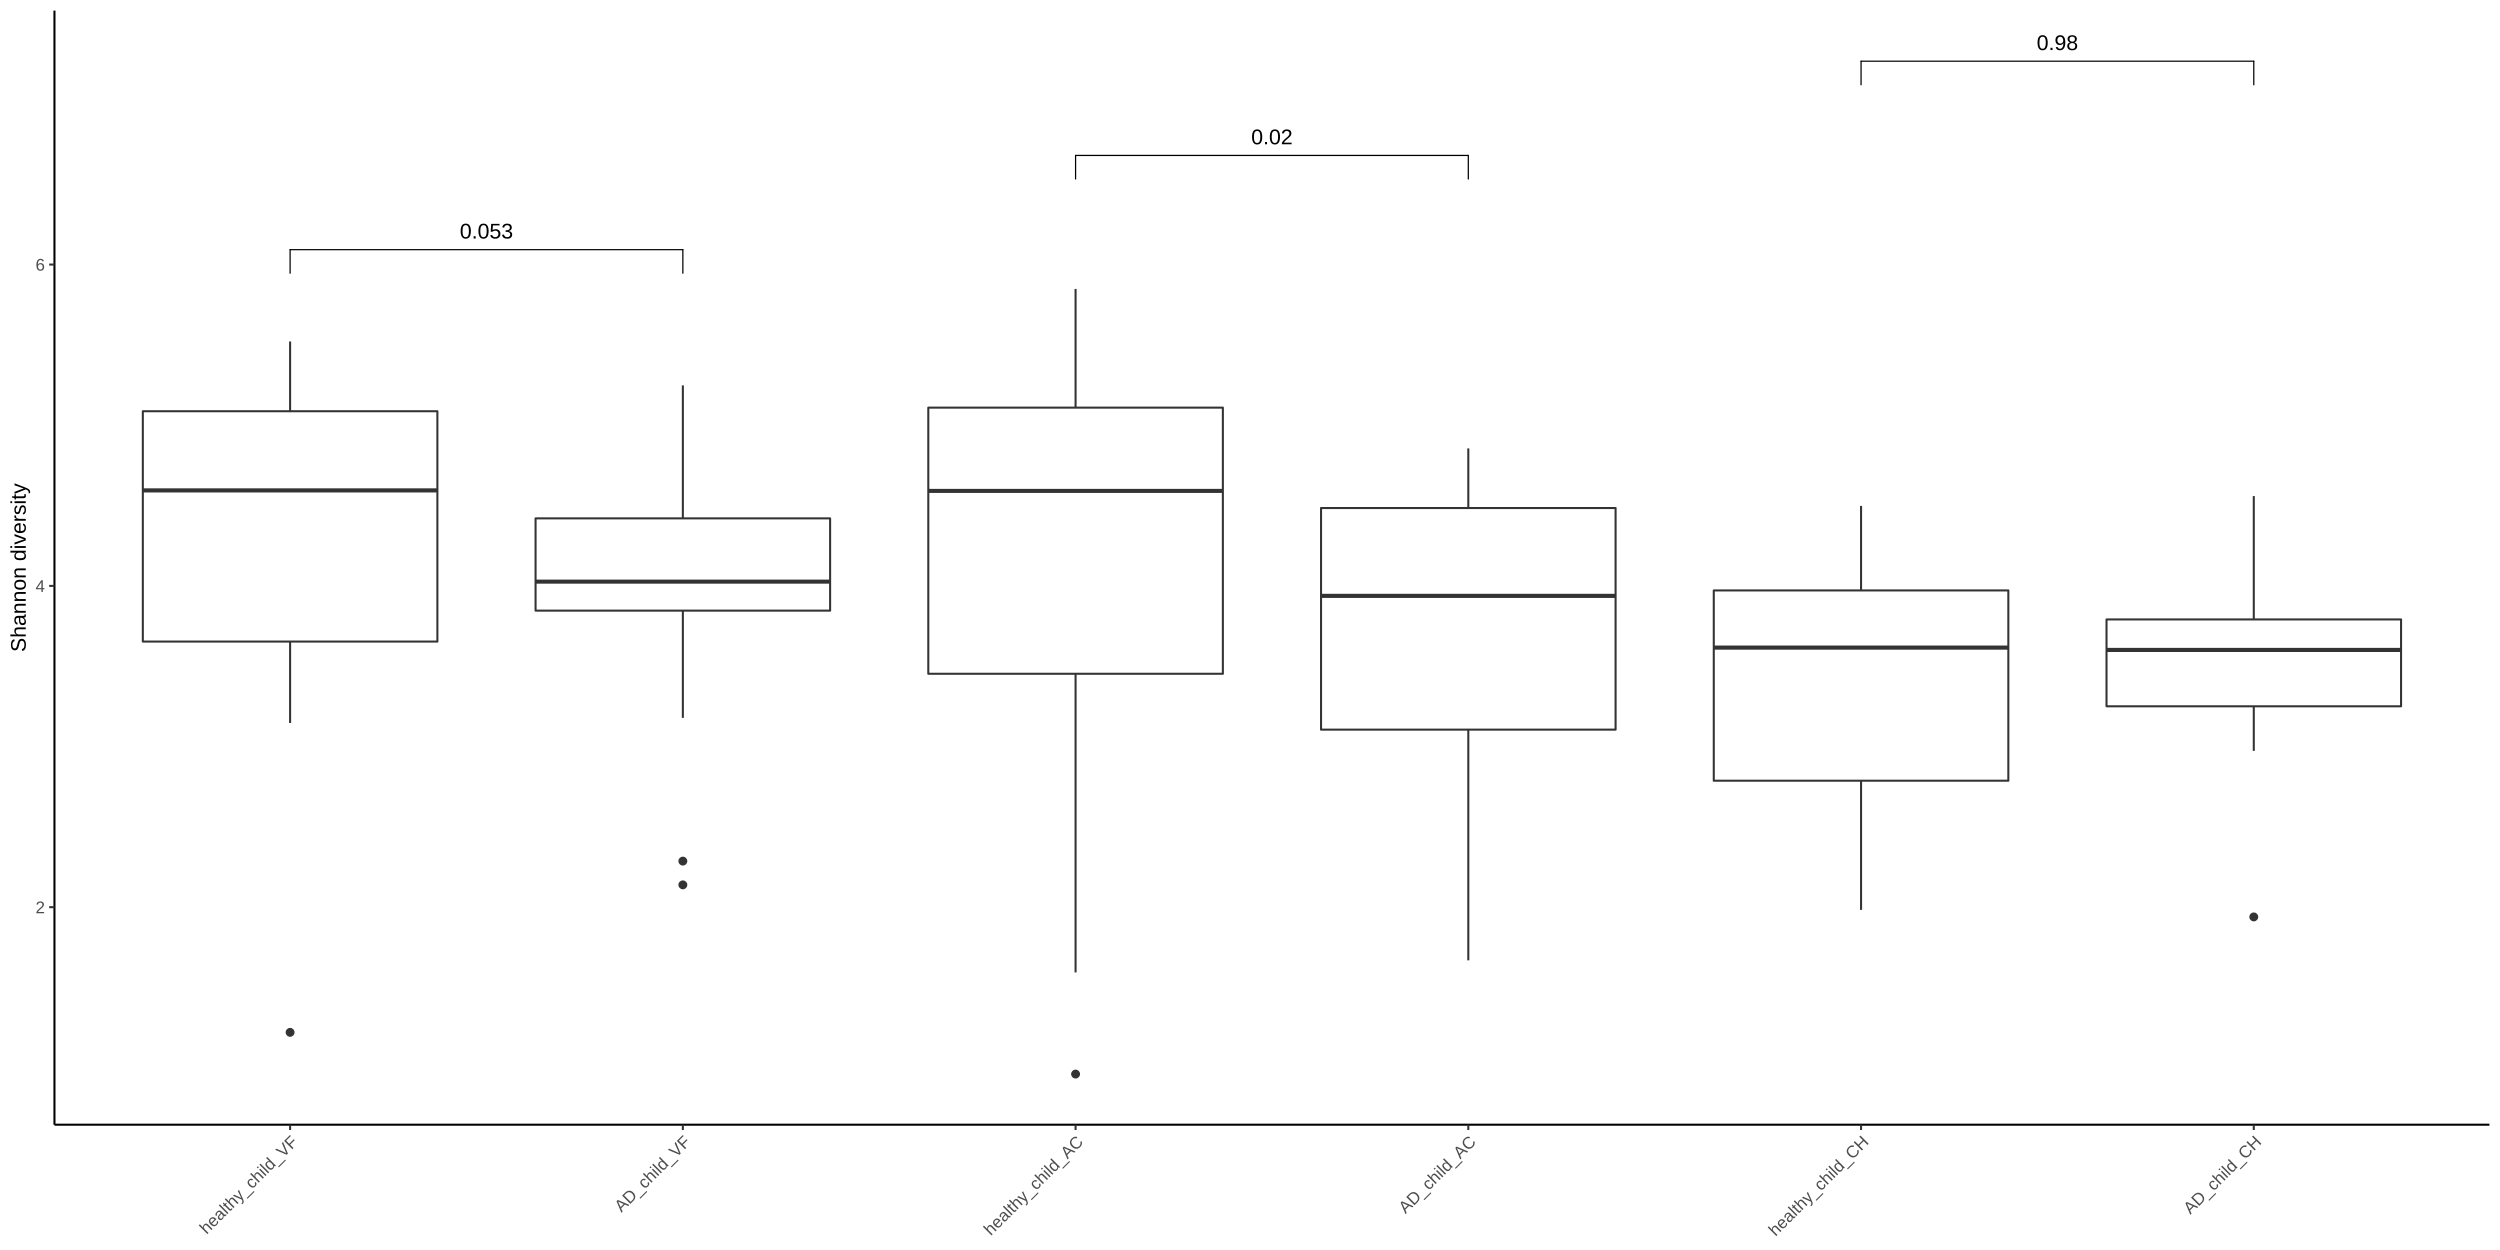
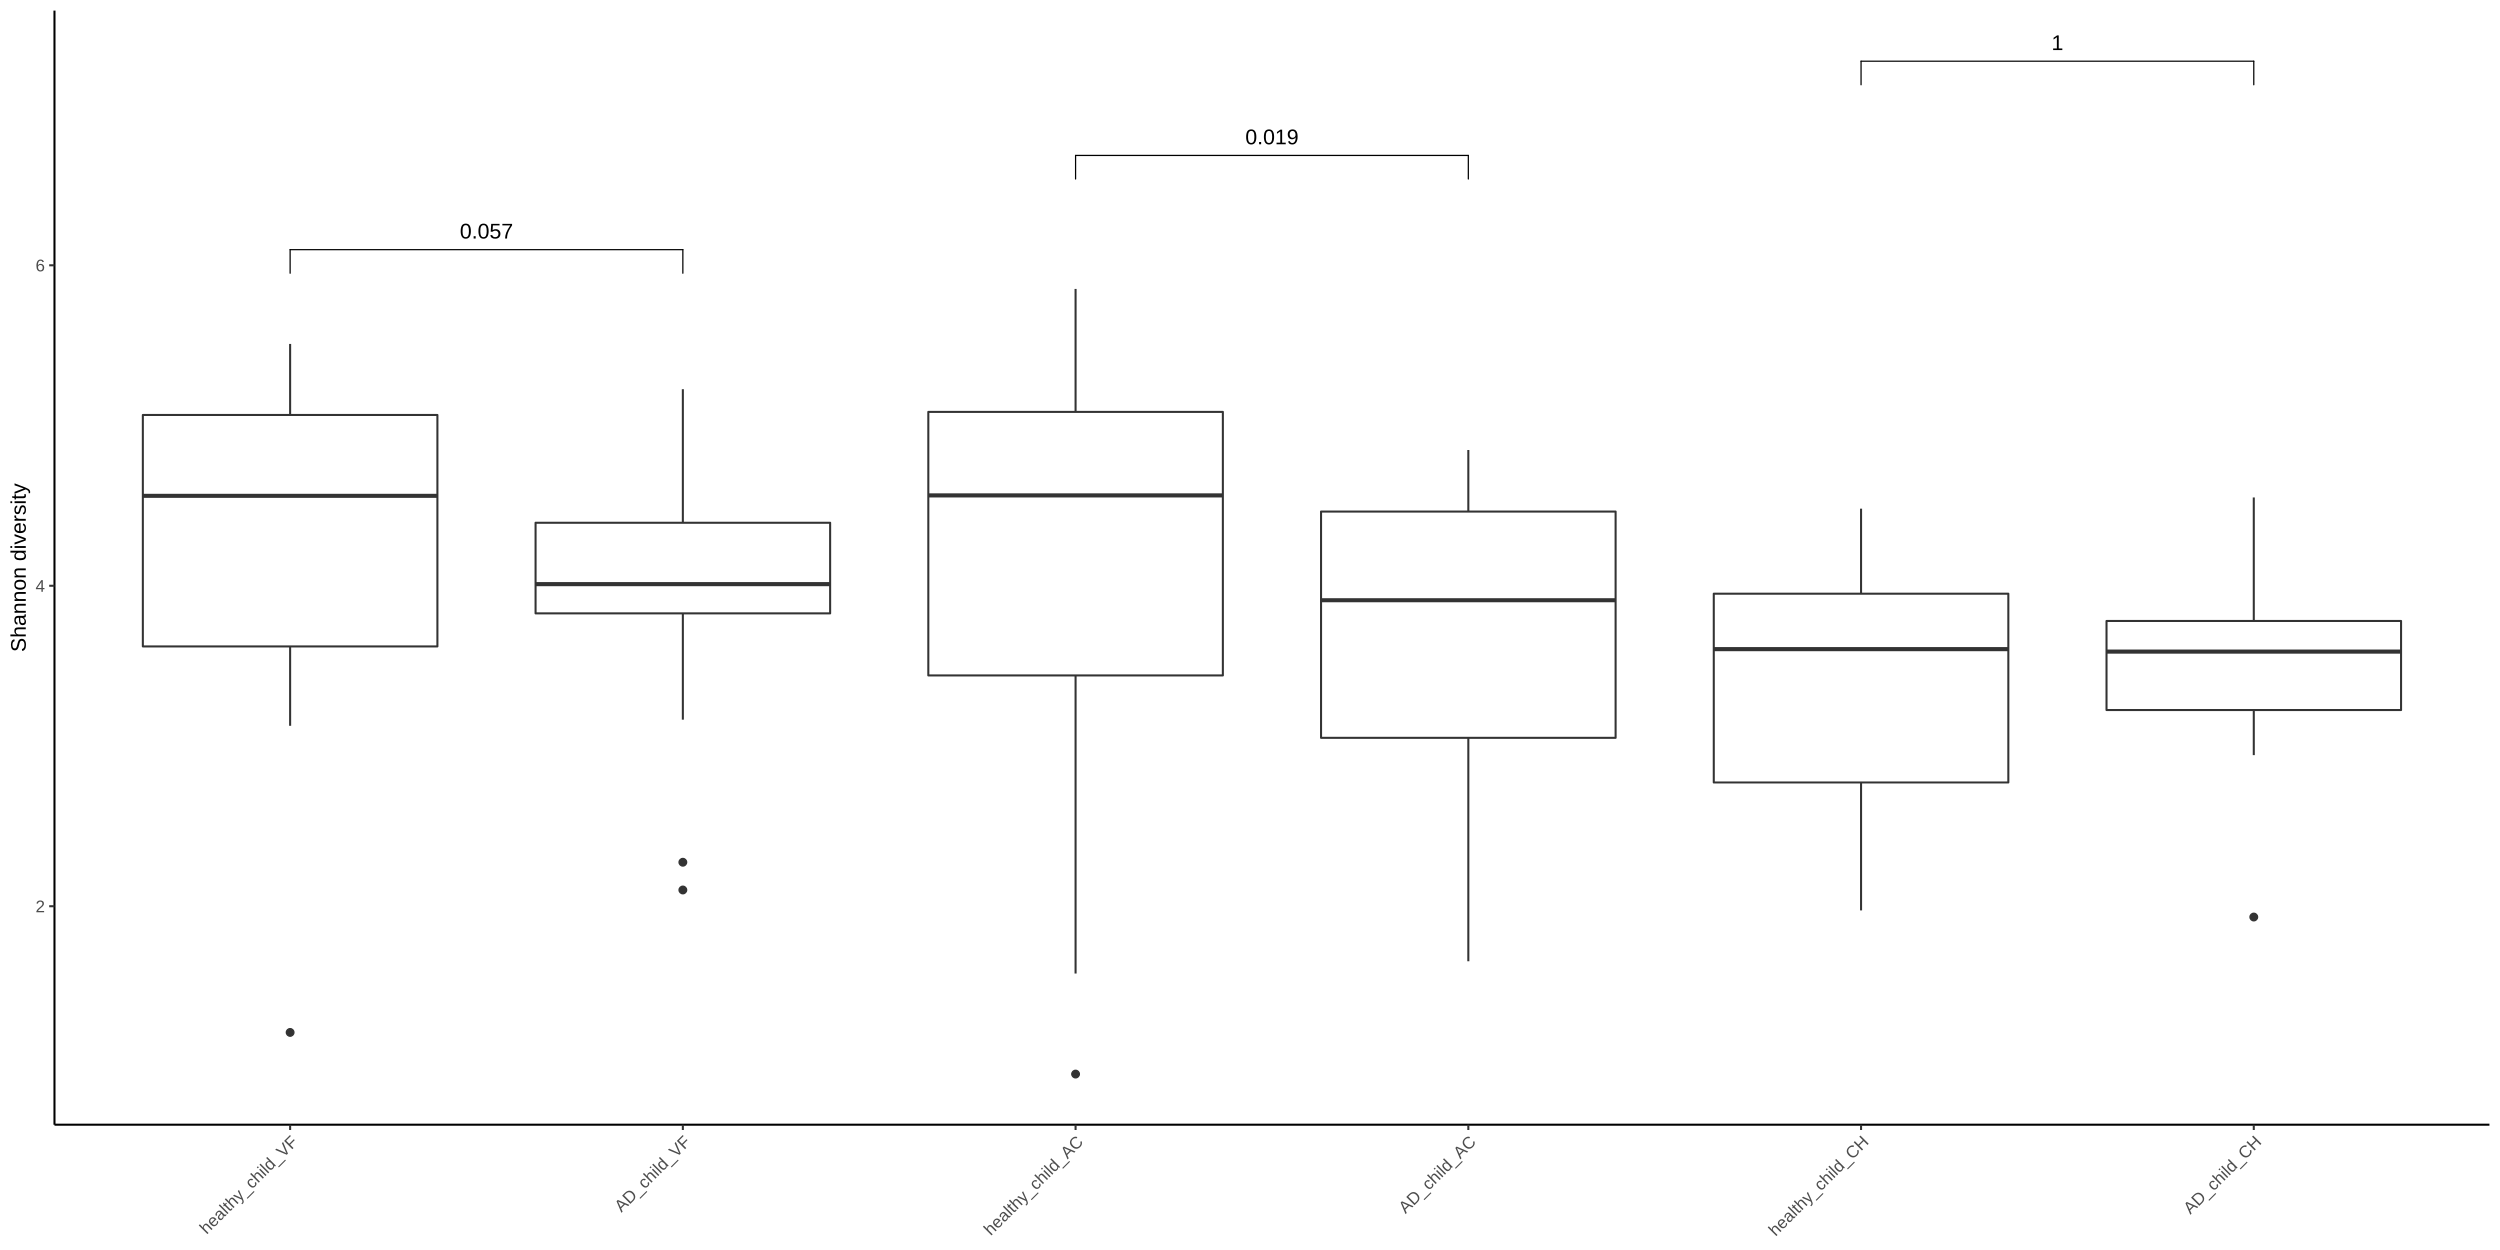
- <svg xmlns="http://www.w3.org/2000/svg" viewBox="0 0 1296.00 648.00">
+ <svg xmlns="http://www.w3.org/2000/svg" class="svglite" width="1296.00pt" height="648.00pt" viewBox="0 0 1296.00 648.00">
  <defs>
    <style type="text/css">
-     line, polyline, polygon, path, rect, circle {
+     .svglite line, .svglite polyline, .svglite polygon, .svglite path, .svglite rect, .svglite circle {
      fill: none;
      stroke: #000000;
      stroke-linecap: round;
      stroke-linejoin: round;
      stroke-miterlimit: 10.00;
    }
  </style>
  </defs>
  <rect width="100%" height="100%" style="stroke: none; fill: #FFFFFF;" />
-   <rect x="0" y="0.00" width="1296.00" height="648.00" style="stroke-width: 1.07; stroke: #FFFFFF; fill: #FFFFFF;" />
  <defs>
-     <clipPath id="cpMjguMjN8MTI5MC41Mnw1ODMuMDV8NS40OA==">
-       <rect x="28.23" y="5.48" width="1262.29" height="577.57" />
-     </clipPath>
-   </defs>
-   <rect x="28.23" y="5.48" width="1262.29" height="577.57" style="stroke-width: 1.07; stroke: none; fill: #FFFFFF;" clip-path="url(#cpMjguMjN8MTI5MC41Mnw1ODMuMDV8NS40OA==)" />
-   <circle cx="150.39" cy="535.17" r="1.95" style="stroke-width: 0.71; stroke: #333333; fill: #333333;" clip-path="url(#cpMjguMjN8MTI5MC41Mnw1ODMuMDV8NS40OA==)" />
-   <line x1="150.39" y1="213.17" x2="150.39" y2="177.02" style="stroke-width: 1.07; stroke: #333333; stroke-linecap: butt;" clip-path="url(#cpMjguMjN8MTI5MC41Mnw1ODMuMDV8NS40OA==)" />
-   <line x1="150.39" y1="332.59" x2="150.39" y2="374.81" style="stroke-width: 1.07; stroke: #333333; stroke-linecap: butt;" clip-path="url(#cpMjguMjN8MTI5MC41Mnw1ODMuMDV8NS40OA==)" />
-   <polygon points="74.04,213.17 74.04,332.59 226.74,332.59 226.74,213.17 74.04,213.17 " style="stroke-width: 1.07; stroke: #333333; fill: #FFFFFF;" clip-path="url(#cpMjguMjN8MTI5MC41Mnw1ODMuMDV8NS40OA==)" />
-   <line x1="74.04" y1="254.23" x2="226.74" y2="254.23" style="stroke-width: 2.13; stroke: #333333; stroke-linecap: butt;" clip-path="url(#cpMjguMjN8MTI5MC41Mnw1ODMuMDV8NS40OA==)" />
-   <circle cx="353.99" cy="446.40" r="1.95" style="stroke-width: 0.71; stroke: #333333; fill: #333333;" clip-path="url(#cpMjguMjN8MTI5MC41Mnw1ODMuMDV8NS40OA==)" />
-   <circle cx="353.99" cy="458.71" r="1.95" style="stroke-width: 0.71; stroke: #333333; fill: #333333;" clip-path="url(#cpMjguMjN8MTI5MC41Mnw1ODMuMDV8NS40OA==)" />
-   <line x1="353.99" y1="268.73" x2="353.99" y2="199.79" style="stroke-width: 1.07; stroke: #333333; stroke-linecap: butt;" clip-path="url(#cpMjguMjN8MTI5MC41Mnw1ODMuMDV8NS40OA==)" />
-   <line x1="353.99" y1="316.55" x2="353.99" y2="372.15" style="stroke-width: 1.07; stroke: #333333; stroke-linecap: butt;" clip-path="url(#cpMjguMjN8MTI5MC41Mnw1ODMuMDV8NS40OA==)" />
-   <polygon points="277.64,268.73 277.64,316.55 430.33,316.55 430.33,268.73 277.64,268.73 " style="stroke-width: 1.07; stroke: #333333; fill: #FFFFFF;" clip-path="url(#cpMjguMjN8MTI5MC41Mnw1ODMuMDV8NS40OA==)" />
-   <line x1="277.64" y1="301.52" x2="430.33" y2="301.52" style="stroke-width: 2.13; stroke: #333333; stroke-linecap: butt;" clip-path="url(#cpMjguMjN8MTI5MC41Mnw1ODMuMDV8NS40OA==)" />
-   <circle cx="557.58" cy="556.80" r="1.95" style="stroke-width: 0.71; stroke: #333333; fill: #333333;" clip-path="url(#cpMjguMjN8MTI5MC41Mnw1ODMuMDV8NS40OA==)" />
-   <line x1="557.58" y1="211.32" x2="557.58" y2="149.77" style="stroke-width: 1.07; stroke: #333333; stroke-linecap: butt;" clip-path="url(#cpMjguMjN8MTI5MC41Mnw1ODMuMDV8NS40OA==)" />
-   <line x1="557.58" y1="349.28" x2="557.58" y2="504.08" style="stroke-width: 1.07; stroke: #333333; stroke-linecap: butt;" clip-path="url(#cpMjguMjN8MTI5MC41Mnw1ODMuMDV8NS40OA==)" />
-   <polygon points="481.23,211.32 481.23,349.28 633.93,349.28 633.93,211.32 481.23,211.32 " style="stroke-width: 1.07; stroke: #333333; fill: #FFFFFF;" clip-path="url(#cpMjguMjN8MTI5MC41Mnw1ODMuMDV8NS40OA==)" />
-   <line x1="481.23" y1="254.48" x2="633.93" y2="254.48" style="stroke-width: 2.13; stroke: #333333; stroke-linecap: butt;" clip-path="url(#cpMjguMjN8MTI5MC41Mnw1ODMuMDV8NS40OA==)" />
-   <line x1="761.17" y1="263.35" x2="761.17" y2="232.44" style="stroke-width: 1.07; stroke: #333333; stroke-linecap: butt;" clip-path="url(#cpMjguMjN8MTI5MC41Mnw1ODMuMDV8NS40OA==)" />
-   <line x1="761.17" y1="378.25" x2="761.17" y2="497.84" style="stroke-width: 1.07; stroke: #333333; stroke-linecap: butt;" clip-path="url(#cpMjguMjN8MTI5MC41Mnw1ODMuMDV8NS40OA==)" />
-   <polygon points="684.83,263.35 684.83,378.25 837.52,378.25 837.52,263.35 684.83,263.35 " style="stroke-width: 1.07; stroke: #333333; fill: #FFFFFF;" clip-path="url(#cpMjguMjN8MTI5MC41Mnw1ODMuMDV8NS40OA==)" />
-   <line x1="684.83" y1="308.90" x2="837.52" y2="308.90" style="stroke-width: 2.13; stroke: #333333; stroke-linecap: butt;" clip-path="url(#cpMjguMjN8MTI5MC41Mnw1ODMuMDV8NS40OA==)" />
-   <line x1="964.77" y1="306.08" x2="964.77" y2="262.29" style="stroke-width: 1.07; stroke: #333333; stroke-linecap: butt;" clip-path="url(#cpMjguMjN8MTI5MC41Mnw1ODMuMDV8NS40OA==)" />
-   <line x1="964.77" y1="404.73" x2="964.77" y2="471.66" style="stroke-width: 1.07; stroke: #333333; stroke-linecap: butt;" clip-path="url(#cpMjguMjN8MTI5MC41Mnw1ODMuMDV8NS40OA==)" />
-   <polygon points="888.42,306.08 888.42,404.73 1041.12,404.73 1041.12,306.08 888.42,306.08 " style="stroke-width: 1.07; stroke: #333333; fill: #FFFFFF;" clip-path="url(#cpMjguMjN8MTI5MC41Mnw1ODMuMDV8NS40OA==)" />
-   <line x1="888.42" y1="335.71" x2="1041.12" y2="335.71" style="stroke-width: 2.13; stroke: #333333; stroke-linecap: butt;" clip-path="url(#cpMjguMjN8MTI5MC41Mnw1ODMuMDV8NS40OA==)" />
-   <circle cx="1168.36" cy="475.33" r="1.95" style="stroke-width: 0.71; stroke: #333333; fill: #333333;" clip-path="url(#cpMjguMjN8MTI5MC41Mnw1ODMuMDV8NS40OA==)" />
-   <line x1="1168.36" y1="321.11" x2="1168.36" y2="257.16" style="stroke-width: 1.07; stroke: #333333; stroke-linecap: butt;" clip-path="url(#cpMjguMjN8MTI5MC41Mnw1ODMuMDV8NS40OA==)" />
-   <line x1="1168.36" y1="366.13" x2="1168.36" y2="389.26" style="stroke-width: 1.07; stroke: #333333; stroke-linecap: butt;" clip-path="url(#cpMjguMjN8MTI5MC41Mnw1ODMuMDV8NS40OA==)" />
-   <polygon points="1092.02,321.11 1092.02,366.13 1244.71,366.13 1244.71,321.11 1092.02,321.11 " style="stroke-width: 1.07; stroke: #333333; fill: #FFFFFF;" clip-path="url(#cpMjguMjN8MTI5MC41Mnw1ODMuMDV8NS40OA==)" />
-   <line x1="1092.02" y1="336.93" x2="1244.71" y2="336.93" style="stroke-width: 2.13; stroke: #333333; stroke-linecap: butt;" clip-path="url(#cpMjguMjN8MTI5MC41Mnw1ODMuMDV8NS40OA==)" />
-   <g clip-path="url(#cpMjguMjN8MTI5MC41Mnw1ODMuMDV8NS40OA==)">
-     <text x="648.63" y="74.80" style="font-size: 11.04px; font-family: Arial;" textLength="21.49px" lengthAdjust="spacingAndGlyphs">0.02</text>
-   </g>
-   <line x1="761.17" y1="92.79" x2="761.17" y2="80.58" style="stroke-width: 0.64;" clip-path="url(#cpMjguMjN8MTI5MC41Mnw1ODMuMDV8NS40OA==)" />
-   <line x1="761.17" y1="80.58" x2="557.58" y2="80.58" style="stroke-width: 0.64;" clip-path="url(#cpMjguMjN8MTI5MC41Mnw1ODMuMDV8NS40OA==)" />
-   <line x1="557.58" y1="80.58" x2="557.58" y2="92.79" style="stroke-width: 0.64;" clip-path="url(#cpMjguMjN8MTI5MC41Mnw1ODMuMDV8NS40OA==)" />
-   <g clip-path="url(#cpMjguMjN8MTI5MC41Mnw1ODMuMDV8NS40OA==)">
-     <text x="1055.82" y="25.96" style="font-size: 11.04px; font-family: Arial;" textLength="21.49px" lengthAdjust="spacingAndGlyphs">0.98</text>
-   </g>
-   <line x1="1168.36" y1="43.94" x2="1168.36" y2="31.73" style="stroke-width: 0.64;" clip-path="url(#cpMjguMjN8MTI5MC41Mnw1ODMuMDV8NS40OA==)" />
-   <line x1="1168.36" y1="31.73" x2="964.77" y2="31.73" style="stroke-width: 0.64;" clip-path="url(#cpMjguMjN8MTI5MC41Mnw1ODMuMDV8NS40OA==)" />
-   <line x1="964.77" y1="31.73" x2="964.77" y2="43.94" style="stroke-width: 0.64;" clip-path="url(#cpMjguMjN8MTI5MC41Mnw1ODMuMDV8NS40OA==)" />
-   <g clip-path="url(#cpMjguMjN8MTI5MC41Mnw1ODMuMDV8NS40OA==)">
-     <text x="238.37" y="123.64" style="font-size: 11.04px; font-family: Arial;" textLength="27.63px" lengthAdjust="spacingAndGlyphs">0.053</text>
-   </g>
-   <line x1="353.99" y1="141.63" x2="353.99" y2="129.42" style="stroke-width: 0.64;" clip-path="url(#cpMjguMjN8MTI5MC41Mnw1ODMuMDV8NS40OA==)" />
-   <line x1="353.99" y1="129.42" x2="150.39" y2="129.42" style="stroke-width: 0.64;" clip-path="url(#cpMjguMjN8MTI5MC41Mnw1ODMuMDV8NS40OA==)" />
-   <line x1="150.39" y1="129.42" x2="150.39" y2="141.63" style="stroke-width: 0.64;" clip-path="url(#cpMjguMjN8MTI5MC41Mnw1ODMuMDV8NS40OA==)" />
-   <defs>
-     <clipPath id="cpMC4wMHwxMjk2LjAwfDY0OC4wMHwwLjAw">
+     <clipPath id="cpMC4wMHwxMjk2LjAwfDAuMDB8NjQ4LjAw">
      <rect x="0.00" y="0.00" width="1296.00" height="648.00" />
    </clipPath>
  </defs>
-   <polyline points="28.23,583.05 28.23,5.48 " style="stroke-width: 1.07; stroke-linecap: butt;" clip-path="url(#cpMC4wMHwxMjk2LjAwfDY0OC4wMHwwLjAw)" />
-   <g clip-path="url(#cpMC4wMHwxMjk2LjAwfDY0OC4wMHwwLjAw)">
-     <text x="18.41" y="473.43" style="font-size: 8.80px; fill: #4D4D4D; font-family: Arial;" textLength="4.89px" lengthAdjust="spacingAndGlyphs">2</text>
+   <g clip-path="url(#cpMC4wMHwxMjk2LjAwfDAuMDB8NjQ4LjAw)">
+     <rect x="0" y="0.00" width="1296.00" height="648.00" style="stroke-width: 1.07; stroke: #FFFFFF; fill: #FFFFFF;" />
  </g>
-   <g clip-path="url(#cpMC4wMHwxMjk2LjAwfDY0OC4wMHwwLjAw)">
-     <text x="18.41" y="306.87" style="font-size: 8.80px; fill: #4D4D4D; font-family: Arial;" textLength="4.89px" lengthAdjust="spacingAndGlyphs">4</text>
+   <defs>
+     <clipPath id="cpMjguMjR8MTI5MC41Mnw1LjQ4fDU4My4wNg==">
+       <rect x="28.24" y="5.48" width="1262.28" height="577.58" />
+     </clipPath>
+   </defs>
+   <g clip-path="url(#cpMjguMjR8MTI5MC41Mnw1LjQ4fDU4My4wNg==)">
+     <rect x="28.24" y="5.48" width="1262.28" height="577.58" style="stroke-width: 1.07; stroke: none; fill: #FFFFFF;" />
+     <circle cx="150.40" cy="535.21" r="1.95" style="stroke-width: 0.71; stroke: #333333; fill: #333333;" />
+     <line x1="150.40" y1="215.13" x2="150.40" y2="178.28" style="stroke-width: 1.07; stroke: #333333; stroke-linecap: butt;" />
+     <line x1="150.40" y1="335.10" x2="150.40" y2="376.25" style="stroke-width: 1.07; stroke: #333333; stroke-linecap: butt;" />
+     <polygon points="74.05,215.13 74.05,335.10 226.75,335.10 226.75,215.13 74.05,215.13 " style="stroke-width: 1.07; stroke: #333333; fill: #FFFFFF;" />
+     <line x1="74.05" y1="257.04" x2="226.75" y2="257.04" style="stroke-width: 2.13; stroke: #333333; stroke-linecap: butt;" />
+     <circle cx="353.99" cy="446.99" r="1.95" style="stroke-width: 0.71; stroke: #333333; fill: #333333;" />
+     <circle cx="353.99" cy="461.37" r="1.95" style="stroke-width: 0.71; stroke: #333333; fill: #333333;" />
+     <line x1="353.99" y1="270.99" x2="353.99" y2="201.75" style="stroke-width: 1.07; stroke: #333333; stroke-linecap: butt;" />
+     <line x1="353.99" y1="317.98" x2="353.99" y2="373.08" style="stroke-width: 1.07; stroke: #333333; stroke-linecap: butt;" />
+     <polygon points="277.64,270.99 277.64,317.98 430.34,317.98 430.34,270.99 277.64,270.99 " style="stroke-width: 1.07; stroke: #333333; fill: #FFFFFF;" />
+     <line x1="277.64" y1="302.82" x2="430.34" y2="302.82" style="stroke-width: 2.13; stroke: #333333; stroke-linecap: butt;" />
+     <circle cx="557.58" cy="556.80" r="1.95" style="stroke-width: 0.71; stroke: #333333; fill: #333333;" />
+     <line x1="557.58" y1="213.53" x2="557.58" y2="149.77" style="stroke-width: 1.07; stroke: #333333; stroke-linecap: butt;" />
+     <line x1="557.58" y1="350.14" x2="557.58" y2="504.67" style="stroke-width: 1.07; stroke: #333333; stroke-linecap: butt;" />
+     <polygon points="481.24,213.53 481.24,350.14 633.93,350.14 633.93,213.53 481.24,213.53 " style="stroke-width: 1.07; stroke: #333333; fill: #FFFFFF;" />
+     <line x1="481.24" y1="256.82" x2="633.93" y2="256.82" style="stroke-width: 2.13; stroke: #333333; stroke-linecap: butt;" />
+     <line x1="761.18" y1="265.19" x2="761.18" y2="233.28" style="stroke-width: 1.07; stroke: #333333; stroke-linecap: butt;" />
+     <line x1="761.18" y1="382.49" x2="761.18" y2="498.31" style="stroke-width: 1.07; stroke: #333333; stroke-linecap: butt;" />
+     <polygon points="684.83,265.19 684.83,382.49 837.53,382.49 837.53,265.19 684.83,265.19 " style="stroke-width: 1.07; stroke: #333333; fill: #FFFFFF;" />
+     <line x1="684.83" y1="311.16" x2="837.53" y2="311.16" style="stroke-width: 2.13; stroke: #333333; stroke-linecap: butt;" />
+     <line x1="964.77" y1="307.77" x2="964.77" y2="263.71" style="stroke-width: 1.07; stroke: #333333; stroke-linecap: butt;" />
+     <line x1="964.77" y1="405.63" x2="964.77" y2="471.94" style="stroke-width: 1.07; stroke: #333333; stroke-linecap: butt;" />
+     <polygon points="888.42,307.77 888.42,405.63 1041.12,405.63 1041.12,307.77 888.42,307.77 " style="stroke-width: 1.07; stroke: #333333; fill: #FFFFFF;" />
+     <line x1="888.42" y1="336.50" x2="1041.12" y2="336.50" style="stroke-width: 2.13; stroke: #333333; stroke-linecap: butt;" />
+     <circle cx="1168.36" cy="475.39" r="1.95" style="stroke-width: 0.71; stroke: #333333; fill: #333333;" />
+     <line x1="1168.36" y1="321.92" x2="1168.36" y2="257.87" style="stroke-width: 1.07; stroke: #333333; stroke-linecap: butt;" />
+     <line x1="1168.36" y1="368.08" x2="1168.36" y2="391.46" style="stroke-width: 1.07; stroke: #333333; stroke-linecap: butt;" />
+     <polygon points="1092.02,321.92 1092.02,368.08 1244.71,368.08 1244.71,321.92 1092.02,321.92 " style="stroke-width: 1.07; stroke: #333333; fill: #FFFFFF;" />
+     <line x1="1092.02" y1="337.80" x2="1244.71" y2="337.80" style="stroke-width: 2.13; stroke: #333333; stroke-linecap: butt;" />
+     <text x="659.38" y="74.80" text-anchor="middle" style="font-size: 11.04px; font-family: Arial;" textLength="27.60px" lengthAdjust="spacingAndGlyphs">0.019</text>
+     <line x1="761.18" y1="92.79" x2="761.18" y2="80.58" style="stroke-width: 0.64;" />
+     <line x1="761.18" y1="80.58" x2="557.58" y2="80.58" style="stroke-width: 0.64;" />
+     <line x1="557.58" y1="80.58" x2="557.58" y2="92.79" style="stroke-width: 0.64;" />
+     <text x="1066.57" y="25.96" text-anchor="middle" style="font-size: 11.04px; font-family: Arial;" textLength="6.13px" lengthAdjust="spacingAndGlyphs">1</text>
+     <line x1="1168.36" y1="43.94" x2="1168.36" y2="31.73" style="stroke-width: 0.64;" />
+     <line x1="1168.36" y1="31.73" x2="964.77" y2="31.73" style="stroke-width: 0.64;" />
+     <line x1="964.77" y1="31.73" x2="964.77" y2="43.94" style="stroke-width: 0.64;" />
+     <text x="252.19" y="123.64" text-anchor="middle" style="font-size: 11.04px; font-family: Arial;" textLength="27.60px" lengthAdjust="spacingAndGlyphs">0.057</text>
+     <line x1="353.99" y1="141.63" x2="353.99" y2="129.42" style="stroke-width: 0.64;" />
+     <line x1="353.99" y1="129.42" x2="150.40" y2="129.42" style="stroke-width: 0.64;" />
+     <line x1="150.40" y1="129.42" x2="150.40" y2="141.63" style="stroke-width: 0.64;" />
  </g>
-   <g clip-path="url(#cpMC4wMHwxMjk2LjAwfDY0OC4wMHwwLjAw)">
-     <text x="18.41" y="140.30" style="font-size: 8.80px; fill: #4D4D4D; font-family: Arial;" textLength="4.89px" lengthAdjust="spacingAndGlyphs">6</text>
-   </g>
-   <polyline points="25.49,470.28 28.23,470.28 " style="stroke-width: 1.07; stroke: #333333; stroke-linecap: butt;" clip-path="url(#cpMC4wMHwxMjk2LjAwfDY0OC4wMHwwLjAw)" />
-   <polyline points="25.49,303.72 28.23,303.72 " style="stroke-width: 1.07; stroke: #333333; stroke-linecap: butt;" clip-path="url(#cpMC4wMHwxMjk2LjAwfDY0OC4wMHwwLjAw)" />
-   <polyline points="25.49,137.15 28.23,137.15 " style="stroke-width: 1.07; stroke: #333333; stroke-linecap: butt;" clip-path="url(#cpMC4wMHwxMjk2LjAwfDY0OC4wMHwwLjAw)" />
-   <polyline points="28.23,583.05 1290.52,583.05 " style="stroke-width: 1.07; stroke-linecap: butt;" clip-path="url(#cpMC4wMHwxMjk2LjAwfDY0OC4wMHwwLjAw)" />
-   <polyline points="150.39,585.79 150.39,583.05 " style="stroke-width: 1.07; stroke: #333333; stroke-linecap: butt;" clip-path="url(#cpMC4wMHwxMjk2LjAwfDY0OC4wMHwwLjAw)" />
-   <polyline points="353.99,585.79 353.99,583.05 " style="stroke-width: 1.07; stroke: #333333; stroke-linecap: butt;" clip-path="url(#cpMC4wMHwxMjk2LjAwfDY0OC4wMHwwLjAw)" />
-   <polyline points="557.58,585.79 557.58,583.05 " style="stroke-width: 1.07; stroke: #333333; stroke-linecap: butt;" clip-path="url(#cpMC4wMHwxMjk2LjAwfDY0OC4wMHwwLjAw)" />
-   <polyline points="761.17,585.79 761.17,583.05 " style="stroke-width: 1.07; stroke: #333333; stroke-linecap: butt;" clip-path="url(#cpMC4wMHwxMjk2LjAwfDY0OC4wMHwwLjAw)" />
-   <polyline points="964.77,585.79 964.77,583.05 " style="stroke-width: 1.07; stroke: #333333; stroke-linecap: butt;" clip-path="url(#cpMC4wMHwxMjk2LjAwfDY0OC4wMHwwLjAw)" />
-   <polyline points="1168.36,585.79 1168.36,583.05 " style="stroke-width: 1.07; stroke: #333333; stroke-linecap: butt;" clip-path="url(#cpMC4wMHwxMjk2LjAwfDY0OC4wMHwwLjAw)" />
-   <g clip-path="url(#cpMC4wMHwxMjk2LjAwfDY0OC4wMHwwLjAw)">
-     <text transform="translate(107.11,640.17) rotate(-45)" style="font-size: 8.80px; fill: #4D4D4D; font-family: Arial;" textLength="67.51px" lengthAdjust="spacingAndGlyphs">healthy_child_VF</text>
-   </g>
-   <g clip-path="url(#cpMC4wMHwxMjk2LjAwfDY0OC4wMHwwLjAw)">
-     <text transform="translate(322.13,628.75) rotate(-45)" style="font-size: 8.80px; fill: #4D4D4D; font-family: Arial;" textLength="51.36px" lengthAdjust="spacingAndGlyphs">AD_child_VF</text>
-   </g>
-   <g clip-path="url(#cpMC4wMHwxMjk2LjAwfDY0OC4wMHwwLjAw)">
-     <text transform="translate(513.61,640.87) rotate(-45)" style="font-size: 8.80px; fill: #4D4D4D; font-family: Arial;" textLength="68.49px" lengthAdjust="spacingAndGlyphs">healthy_child_AC</text>
-   </g>
-   <g clip-path="url(#cpMC4wMHwxMjk2LjAwfDY0OC4wMHwwLjAw)">
-     <text transform="translate(728.62,629.45) rotate(-45)" style="font-size: 8.80px; fill: #4D4D4D; font-family: Arial;" textLength="52.34px" lengthAdjust="spacingAndGlyphs">AD_child_AC</text>
-   </g>
-   <g clip-path="url(#cpMC4wMHwxMjk2LjAwfDY0OC4wMHwwLjAw)">
-     <text transform="translate(920.45,641.21) rotate(-45)" style="font-size: 8.80px; fill: #4D4D4D; font-family: Arial;" textLength="68.97px" lengthAdjust="spacingAndGlyphs">healthy_child_CH</text>
-   </g>
-   <g clip-path="url(#cpMC4wMHwxMjk2LjAwfDY0OC4wMHwwLjAw)">
-     <text transform="translate(1135.47,629.79) rotate(-45)" style="font-size: 8.80px; fill: #4D4D4D; font-family: Arial;" textLength="52.82px" lengthAdjust="spacingAndGlyphs">AD_child_CH</text>
-   </g>
-   <g clip-path="url(#cpMC4wMHwxMjk2LjAwfDY0OC4wMHwwLjAw)">
-     <text transform="translate(13.35,337.99) rotate(-90)" style="font-size: 11.00px; font-family: Arial;" textLength="87.44px" lengthAdjust="spacingAndGlyphs">Shannon diversity</text>
+   <g clip-path="url(#cpMC4wMHwxMjk2LjAwfDAuMDB8NjQ4LjAw)">
+     <polyline points="28.24,583.06 28.24,5.48 " style="stroke-width: 1.07; stroke-linecap: butt;" />
+     <text x="23.31" y="472.93" text-anchor="end" style="font-size: 8.80px; fill: #4D4D4D; font-family: Arial;" textLength="4.90px" lengthAdjust="spacingAndGlyphs">2</text>
+     <text x="23.31" y="306.80" text-anchor="end" style="font-size: 8.80px; fill: #4D4D4D; font-family: Arial;" textLength="4.90px" lengthAdjust="spacingAndGlyphs">4</text>
+     <text x="23.31" y="140.68" text-anchor="end" style="font-size: 8.80px; fill: #4D4D4D; font-family: Arial;" textLength="4.90px" lengthAdjust="spacingAndGlyphs">6</text>
+     <polyline points="25.50,469.78 28.24,469.78 " style="stroke-width: 1.07; stroke: #333333; stroke-linecap: butt;" />
+     <polyline points="25.50,303.65 28.24,303.65 " style="stroke-width: 1.07; stroke: #333333; stroke-linecap: butt;" />
+     <polyline points="25.50,137.53 28.24,137.53 " style="stroke-width: 1.07; stroke: #333333; stroke-linecap: butt;" />
+     <polyline points="28.24,583.06 1290.52,583.06 " style="stroke-width: 1.07; stroke-linecap: butt;" />
+     <polyline points="150.40,585.80 150.40,583.06 " style="stroke-width: 1.07; stroke: #333333; stroke-linecap: butt;" />
+     <polyline points="353.99,585.80 353.99,583.06 " style="stroke-width: 1.07; stroke: #333333; stroke-linecap: butt;" />
+     <polyline points="557.58,585.80 557.58,583.06 " style="stroke-width: 1.07; stroke: #333333; stroke-linecap: butt;" />
+     <polyline points="761.18,585.80 761.18,583.06 " style="stroke-width: 1.07; stroke: #333333; stroke-linecap: butt;" />
+     <polyline points="964.77,585.80 964.77,583.06 " style="stroke-width: 1.07; stroke: #333333; stroke-linecap: butt;" />
+     <polyline points="1168.36,585.80 1168.36,583.06 " style="stroke-width: 1.07; stroke: #333333; stroke-linecap: butt;" />
+     <text transform="translate(154.85,592.44) rotate(-45)" text-anchor="end" style="font-size: 8.80px; fill: #4D4D4D; font-family: Arial;" textLength="67.51px" lengthAdjust="spacingAndGlyphs">healthy_child_VF</text>
+     <text transform="translate(358.45,592.44) rotate(-45)" text-anchor="end" style="font-size: 8.80px; fill: #4D4D4D; font-family: Arial;" textLength="51.34px" lengthAdjust="spacingAndGlyphs">AD_child_VF</text>
+     <text transform="translate(562.04,592.44) rotate(-45)" text-anchor="end" style="font-size: 8.80px; fill: #4D4D4D; font-family: Arial;" textLength="68.49px" lengthAdjust="spacingAndGlyphs">healthy_child_AC</text>
+     <text transform="translate(765.63,592.44) rotate(-45)" text-anchor="end" style="font-size: 8.80px; fill: #4D4D4D; font-family: Arial;" textLength="52.32px" lengthAdjust="spacingAndGlyphs">AD_child_AC</text>
+     <text transform="translate(969.23,592.44) rotate(-45)" text-anchor="end" style="font-size: 8.80px; fill: #4D4D4D; font-family: Arial;" textLength="68.97px" lengthAdjust="spacingAndGlyphs">healthy_child_CH</text>
+     <text transform="translate(1172.82,592.44) rotate(-45)" text-anchor="end" style="font-size: 8.80px; fill: #4D4D4D; font-family: Arial;" textLength="52.80px" lengthAdjust="spacingAndGlyphs">AD_child_CH</text>
+     <text transform="translate(13.36,294.27) rotate(-90)" text-anchor="middle" style="font-size: 11.00px; font-family: Arial;" textLength="87.47px" lengthAdjust="spacingAndGlyphs">Shannon diversity</text>
  </g>
</svg>
